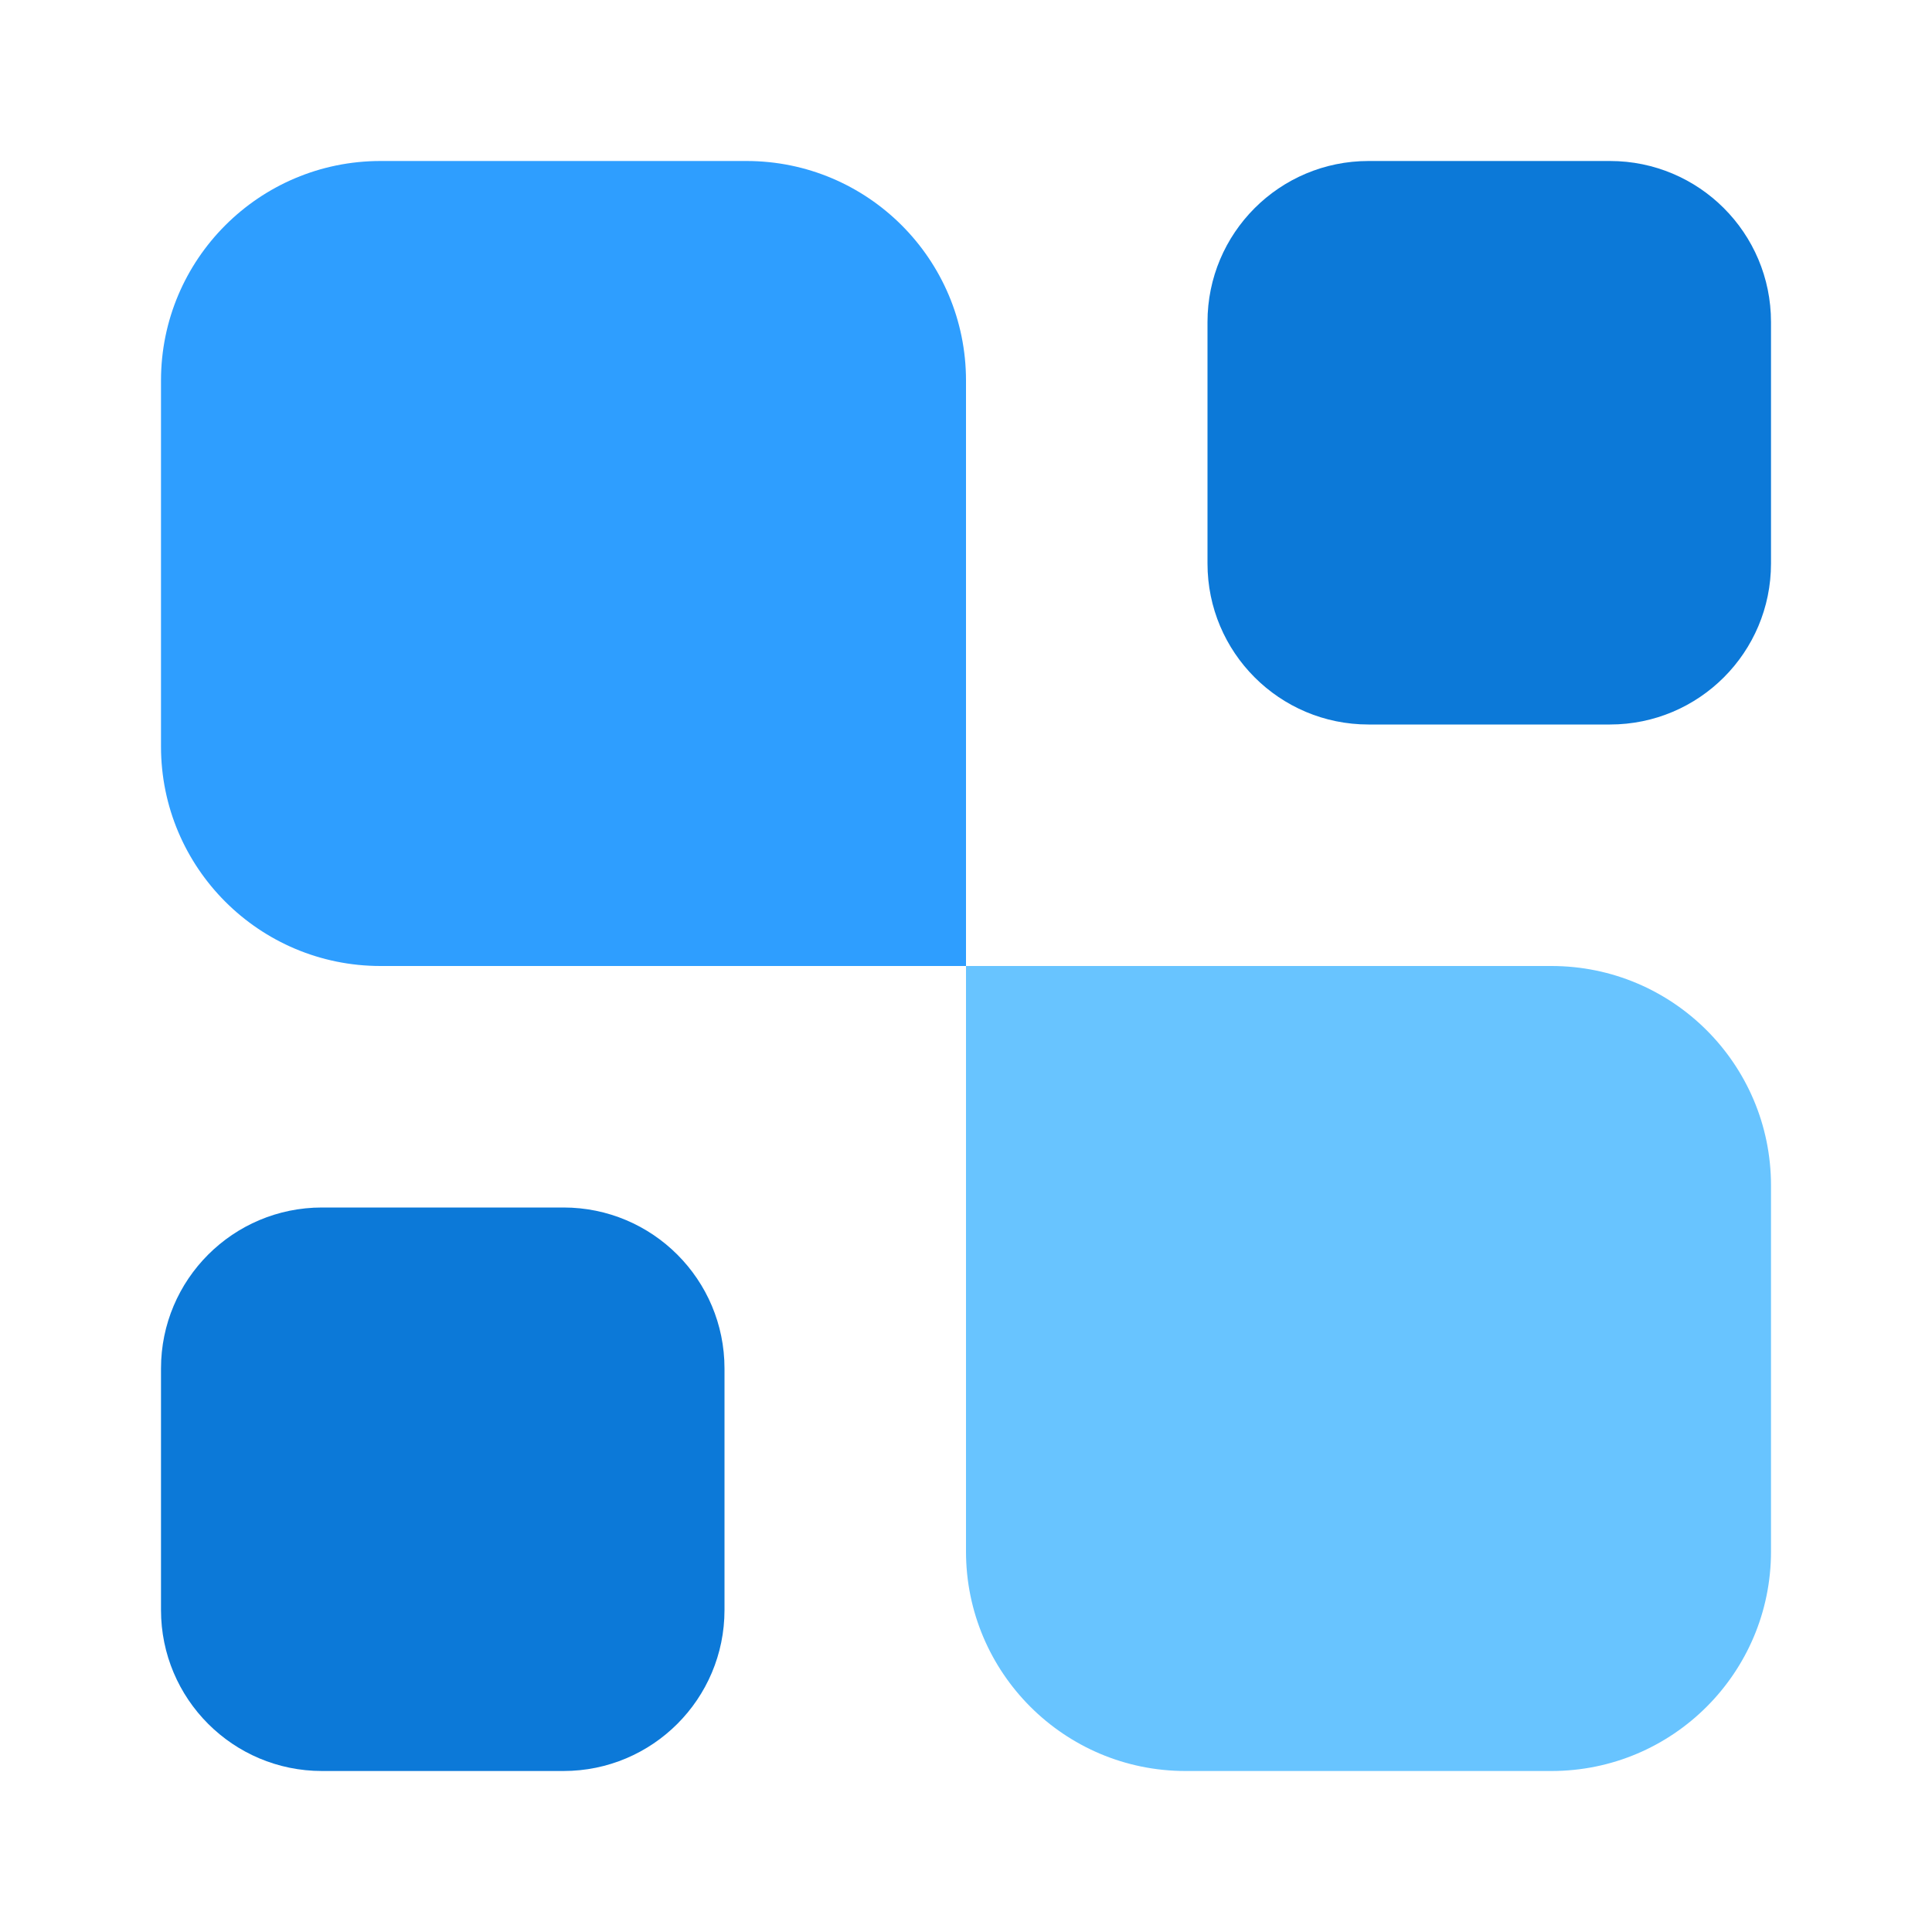
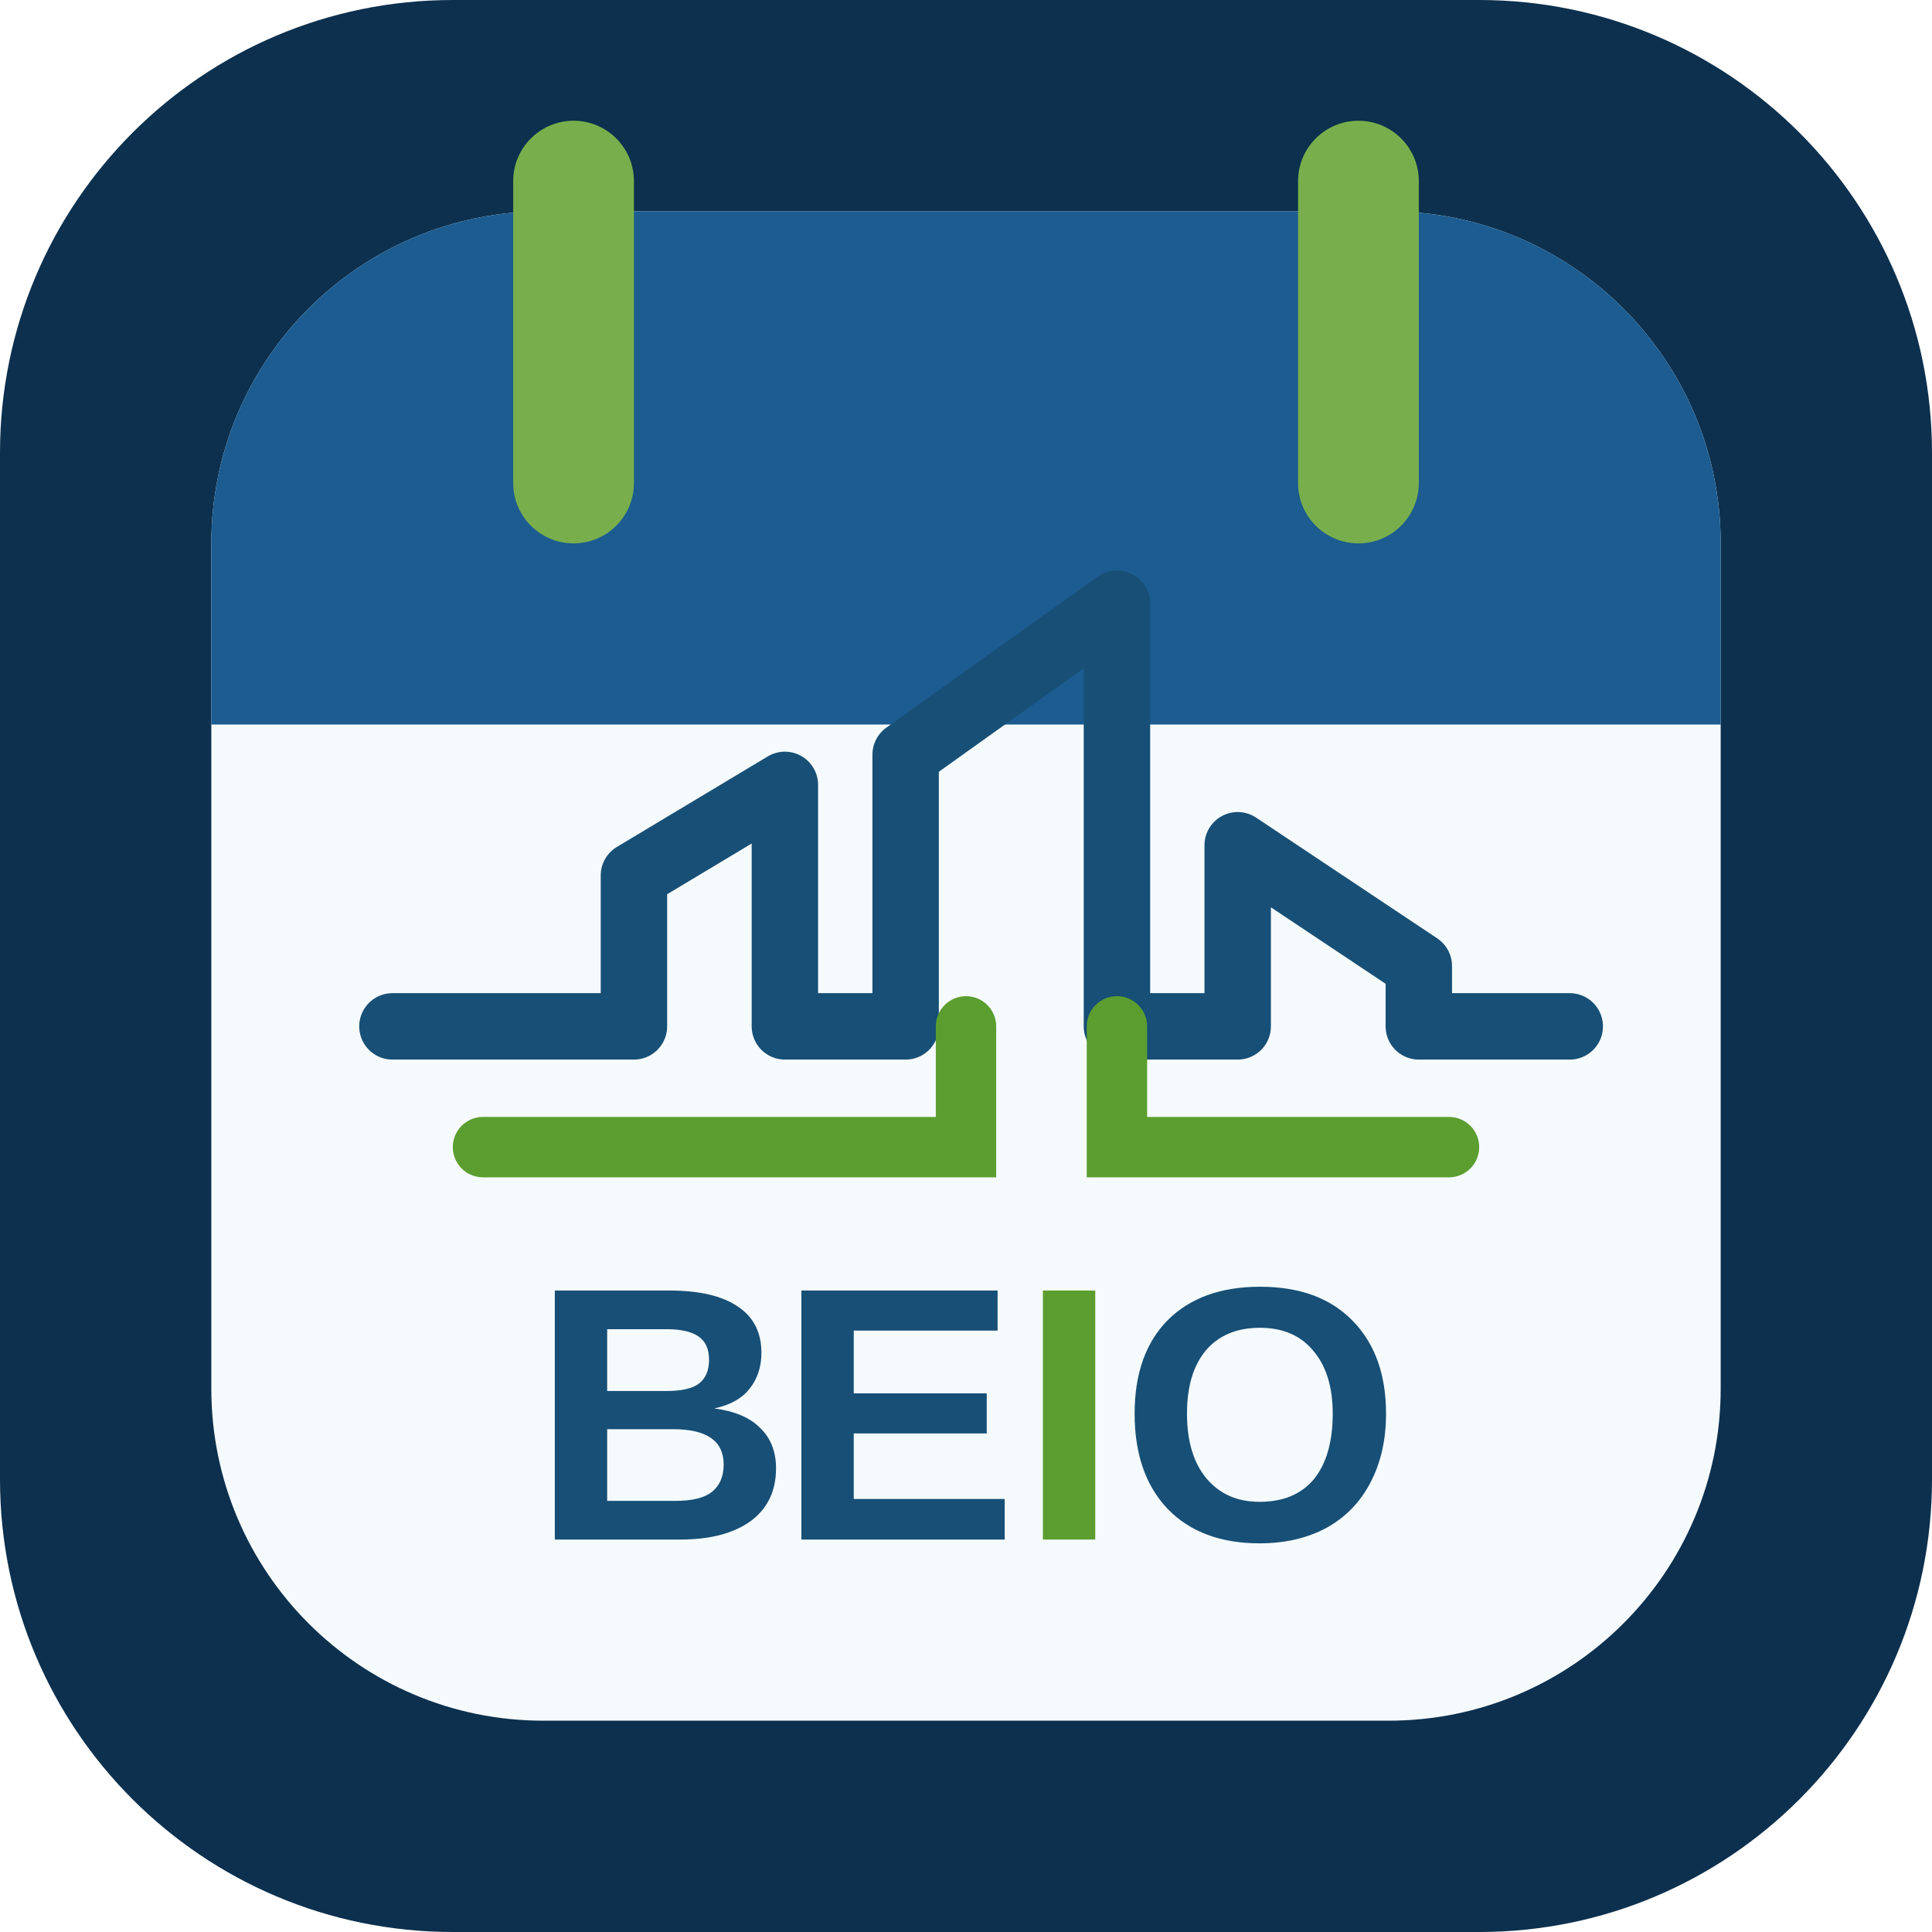
- <svg xmlns="http://www.w3.org/2000/svg" width="24" height="24" viewBox="0 0 24 24" fill="none">
-   <path d="M22 19.273C22 20.779 20.779 22 19.273 22H14.727C13.221 22 12 20.779 12 19.273V12H19.273C20.779 12 22 13.221 22 14.727V19.273Z" fill="#68C4FF" />
-   <path d="M20 2C21.105 2 22 2.895 22 4V7C22 8.105 21.105 9 20 9H17C15.895 9 15 8.105 15 7V4C15 2.895 15.895 2 17 2H20Z" fill="#0C79D8" />
-   <path d="M7 15C8.105 15 9 15.895 9 17V20C9 21.105 8.105 22 7 22H4C2.895 22 2 21.105 2 20V17C2 15.895 2.895 15 4 15H7Z" fill="#0C79D8" />
-   <path d="M12 12H4.727C3.221 12 2 10.779 2 9.273V4.727C2 3.221 3.221 2 4.727 2H9.273C10.779 2 12 3.221 12 4.727V12Z" fill="#2E9EFF" />
+ <svg xmlns="http://www.w3.org/2000/svg" viewBox="0 0 64 64">
+   <rect width="64" height="64" rx="15" fill="#0C304E" />
+   <rect x="7" y="7" width="50" height="50" rx="11" fill="#F5FAFC" />
+   <path d="M7 18A11 11 0 0 1 18 7h28a11 11 0 0 1 11 11v6H7Z" fill="#1C5C90" />
+   <rect x="17" y="4" width="4" height="14" rx="2" fill="#78AF4C" />
+   <rect x="43" y="4" width="4" height="14" rx="2" fill="#78AF4C" />
+   <path d="M13 34h8v-5l5-3v8h4v-9l7-5v14h4v-6l6 4v2h5" fill="none" stroke="#174F76" stroke-width="2.2" stroke-linecap="round" stroke-linejoin="round" />
+   <path d="M16 38h16v-4m5 0v4h11" fill="none" stroke="#5B9E2F" stroke-width="2" stroke-linecap="round" />
+   <text x="32" y="51" text-anchor="middle" font-family="Arial, sans-serif" font-size="12" font-weight="900" letter-spacing="-.5" fill="#174F76">BE<tspan fill="#5B9E2F">I</tspan>O</text>
</svg>
